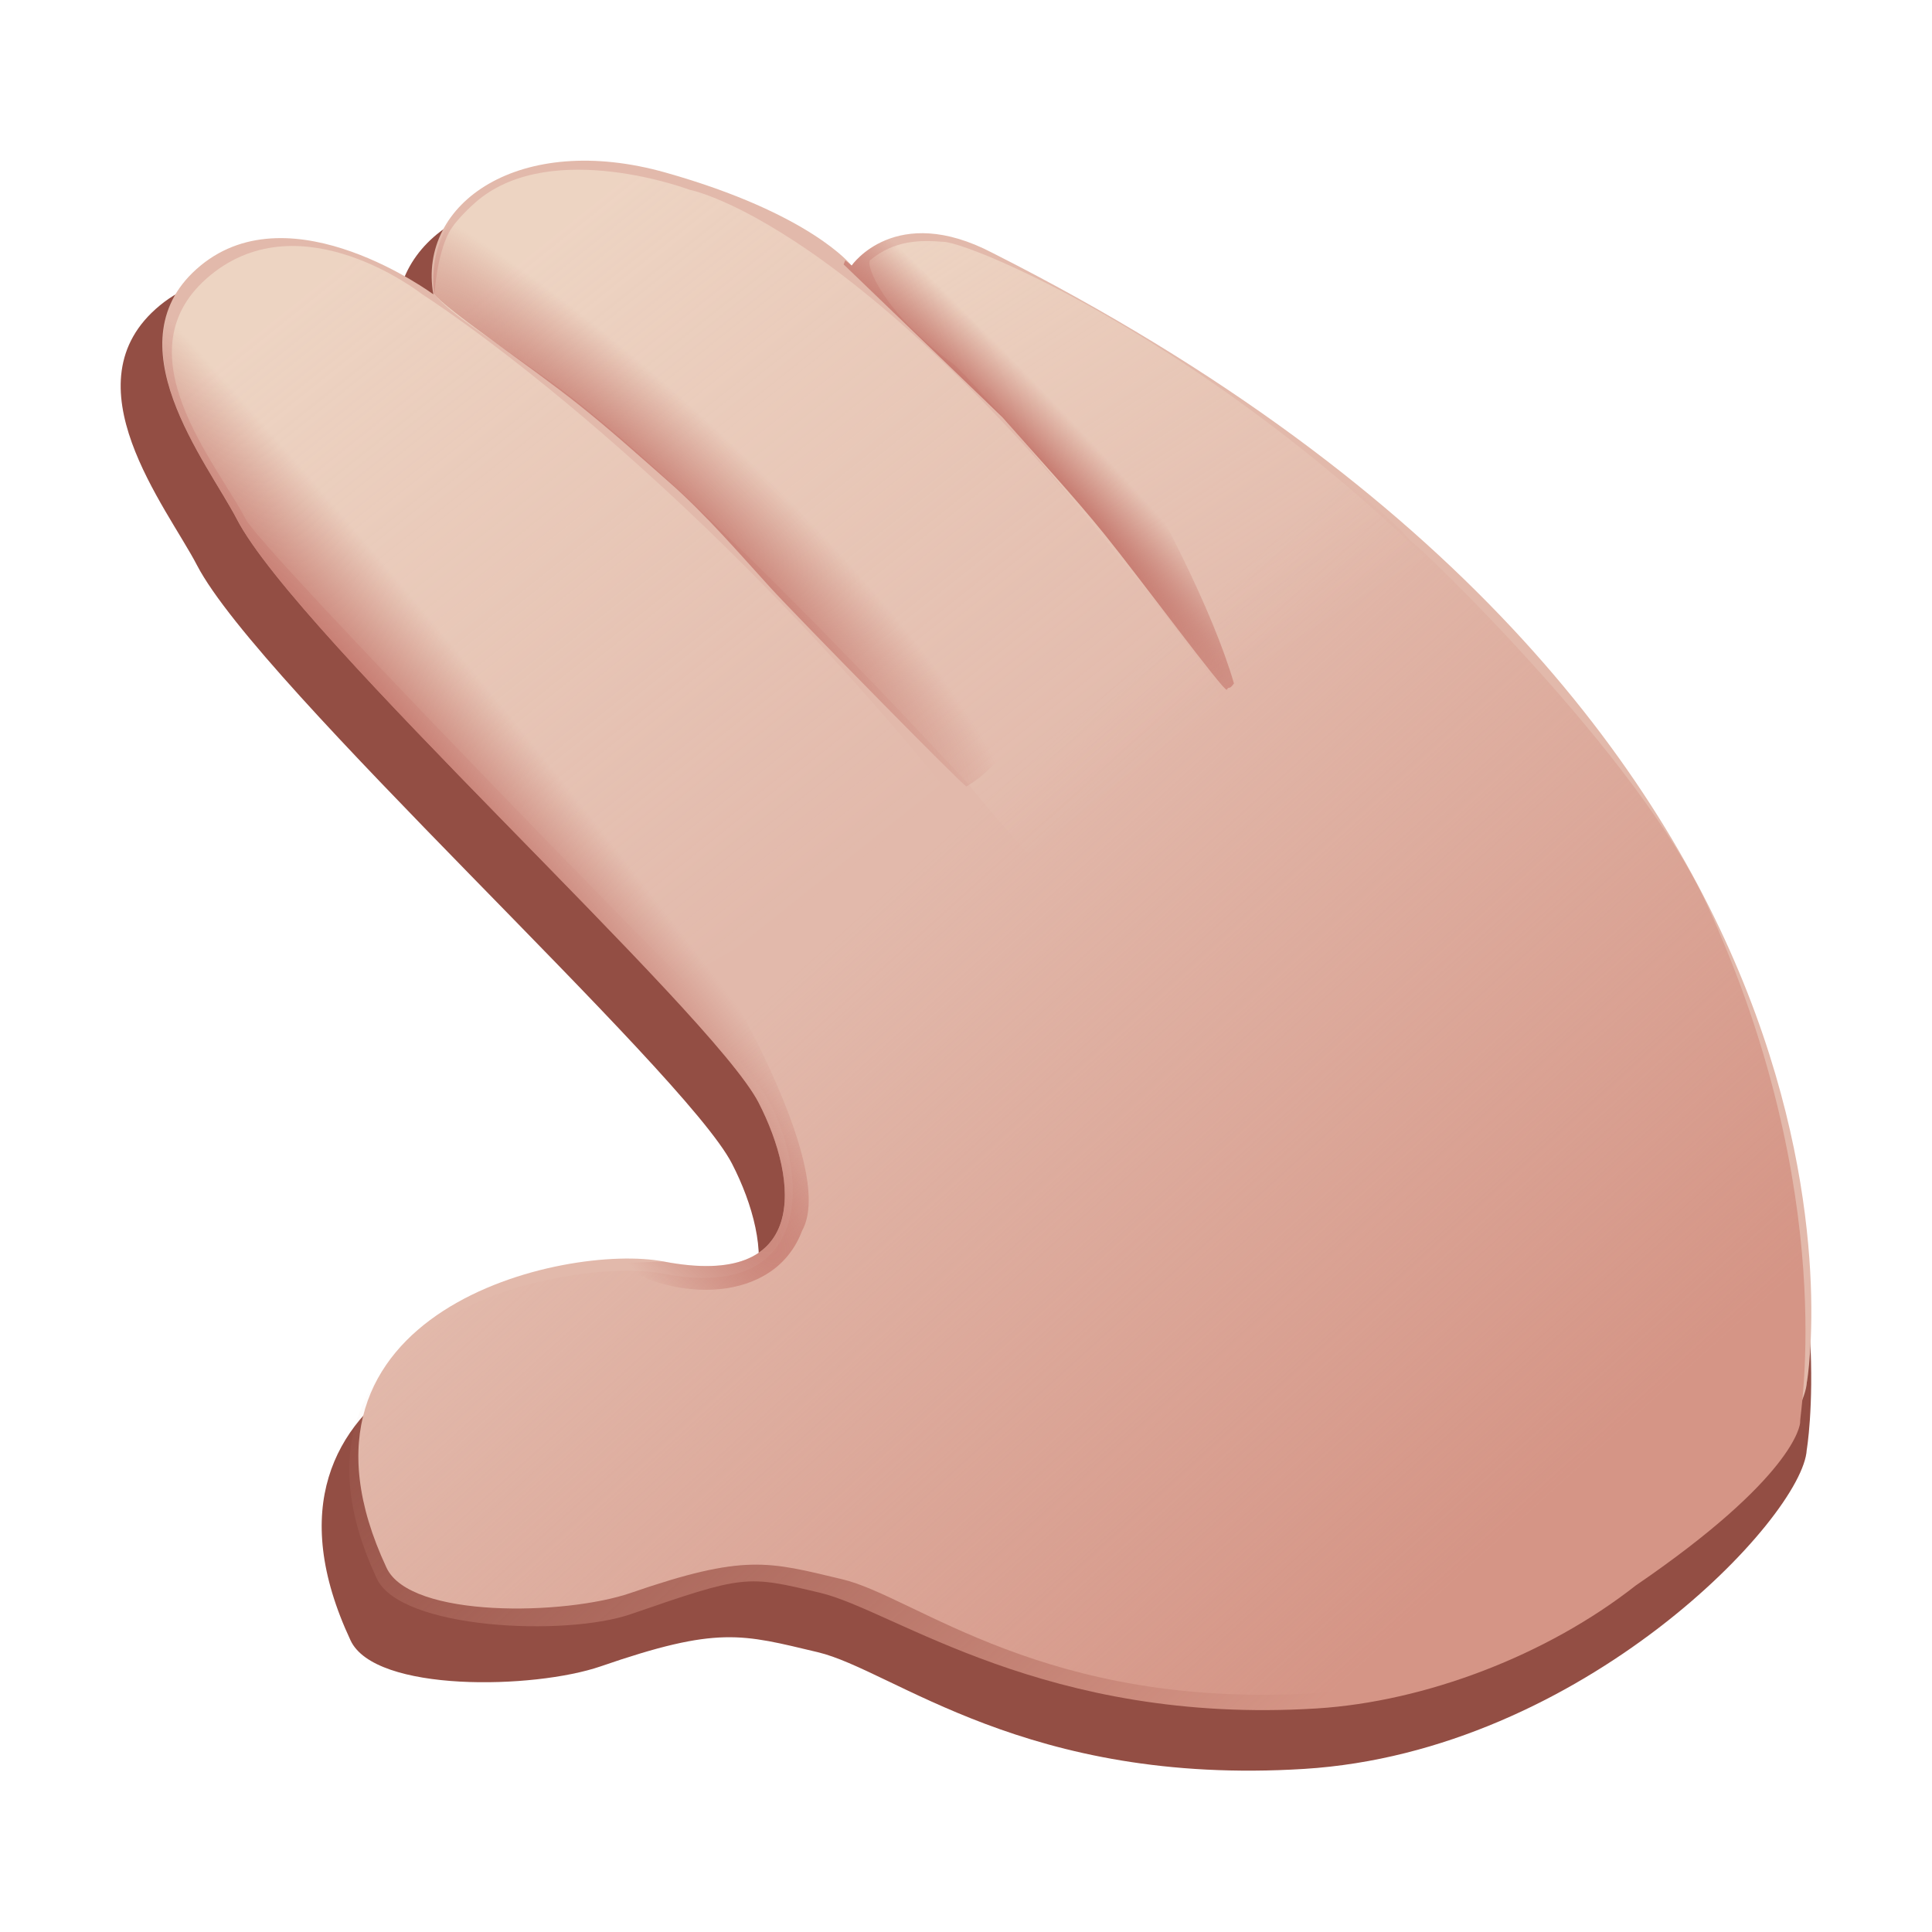
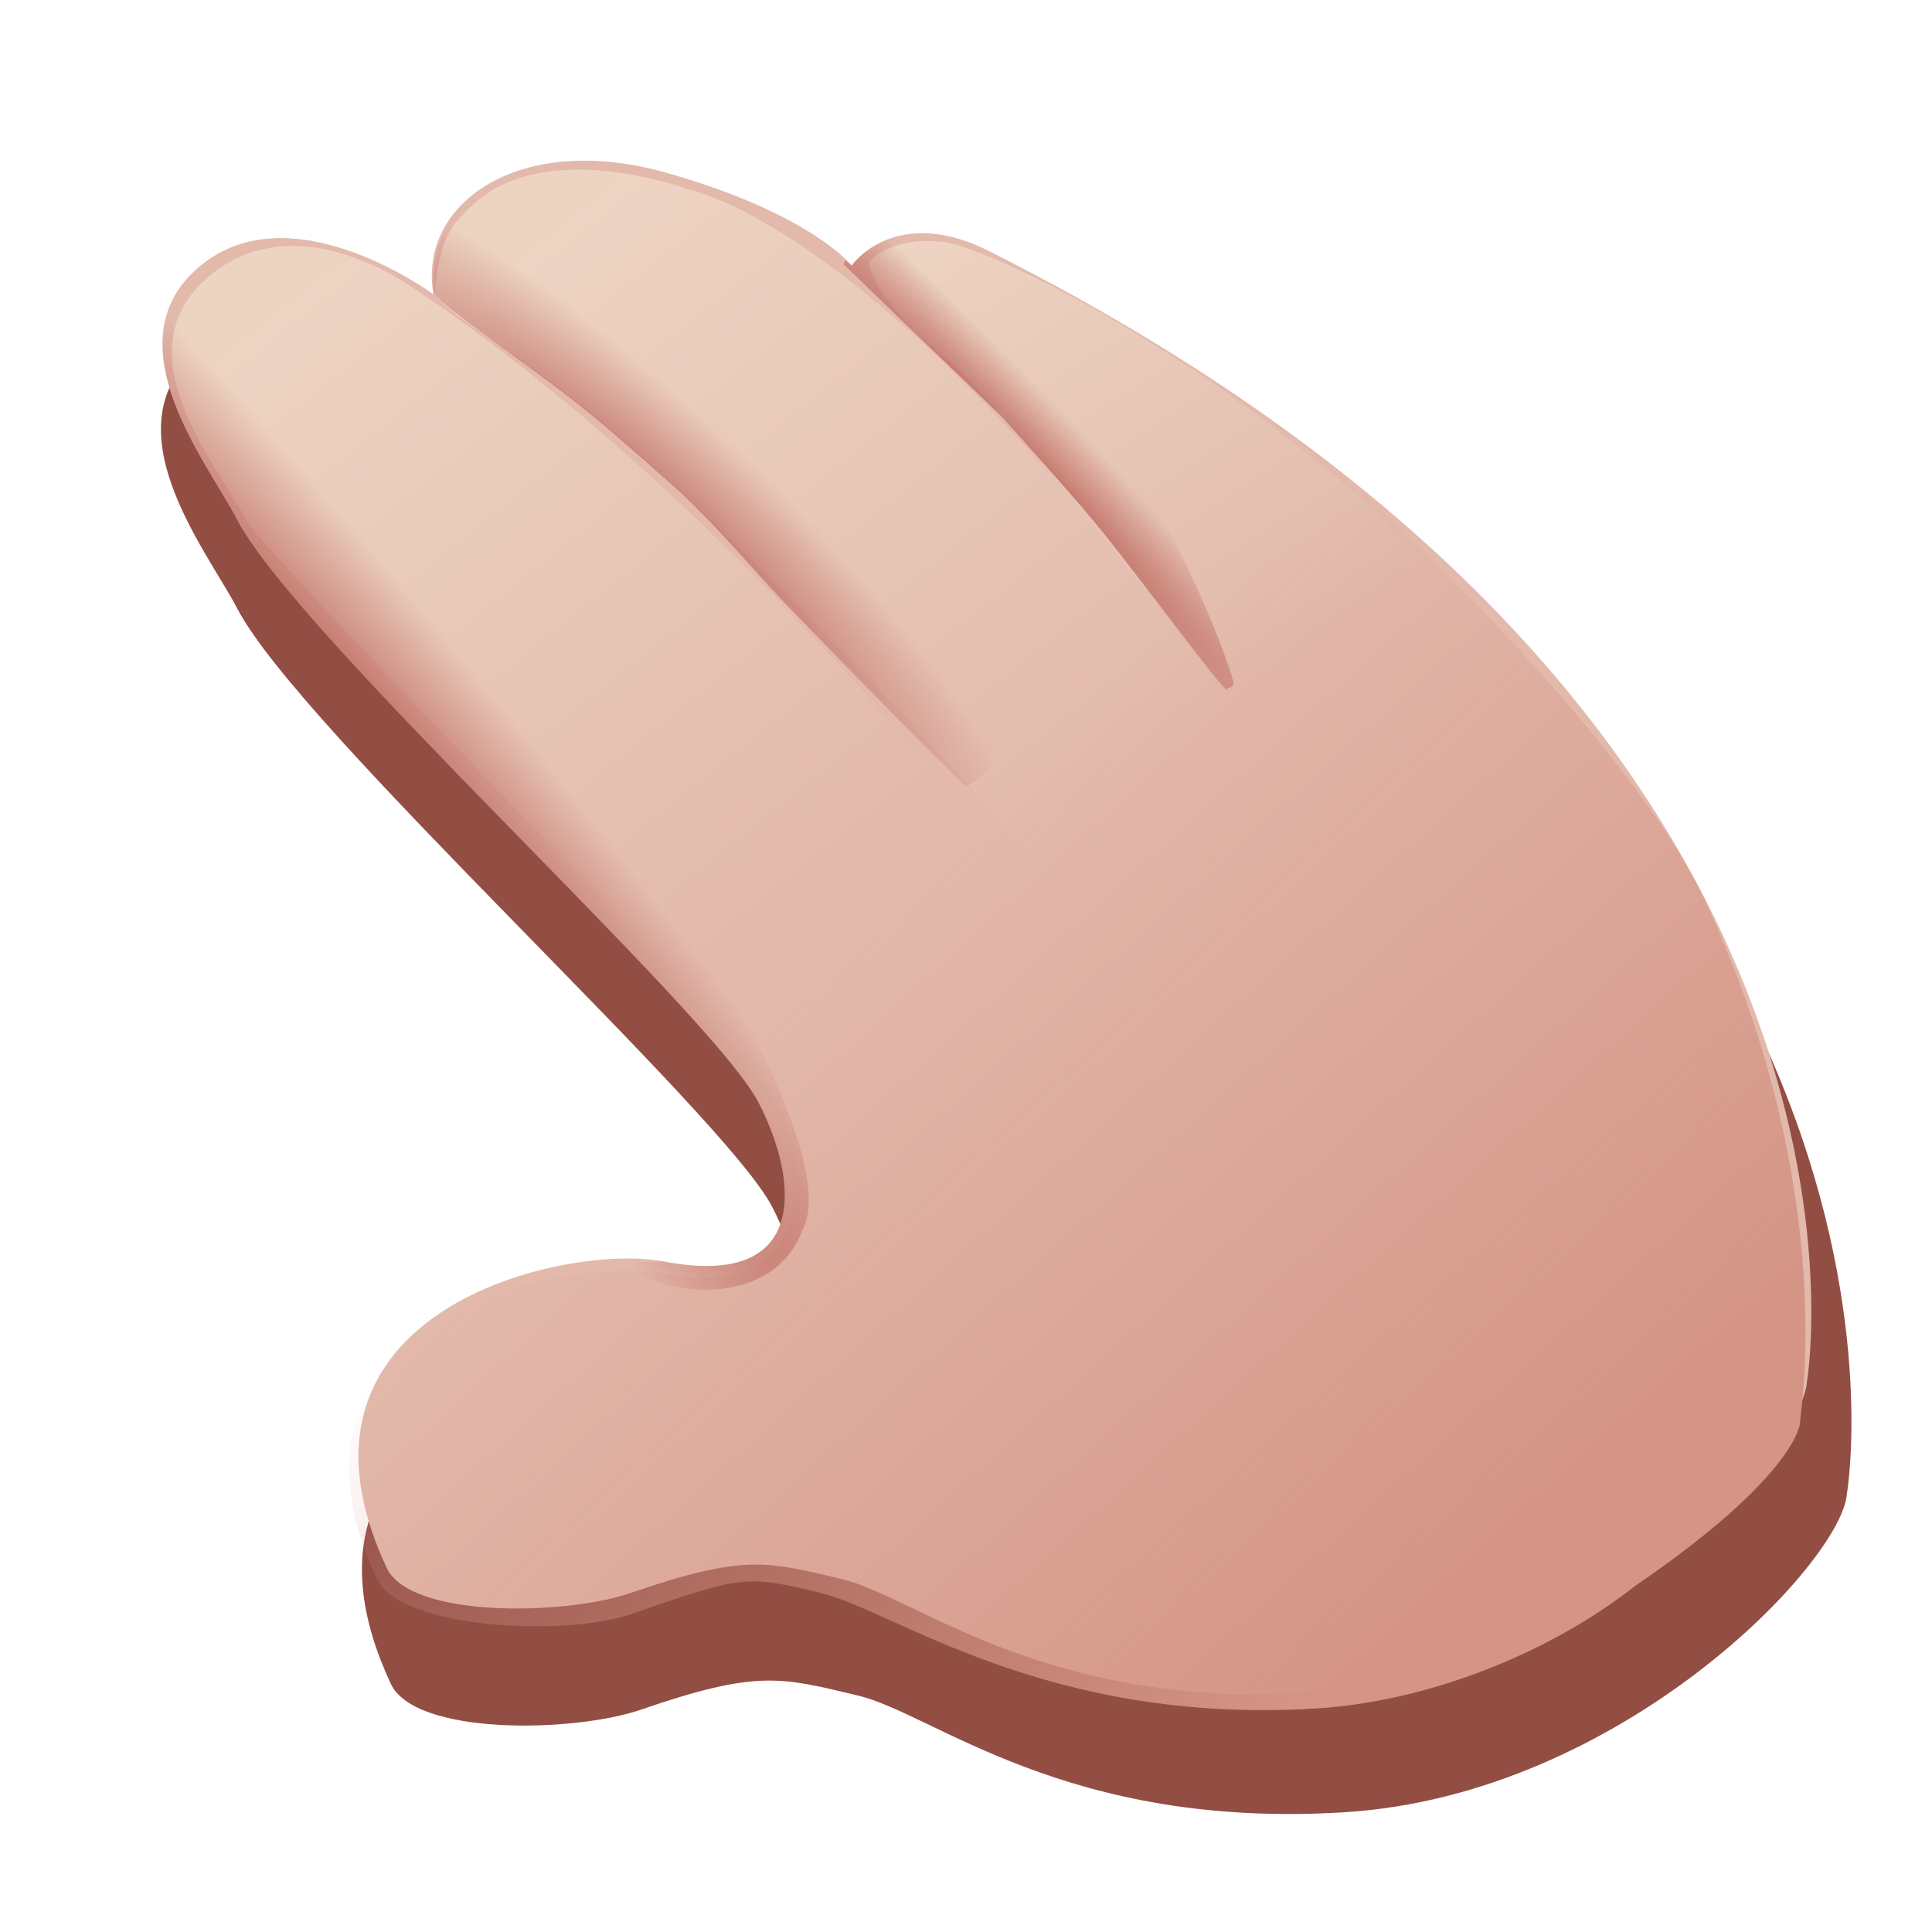
- <svg xmlns="http://www.w3.org/2000/svg" viewBox="0 0 24 24" baseProfile="tiny">
-   <path fill="none" d="M0-.004h24v24H0z" />
-   <path d="M22.444 18.01s1.443-8.406-10.37-14.377c-1.24-.648-1.796.16-1.796.16s-.515-.66-2.37-1.184c-1.853-.524-3.162.387-2.957 1.55.001.003-1.794-1.328-2.965-.365-1.17.963.088 2.508.461 3.227.778 1.498 6.047 6.272 6.646 7.434.52 1.01.641 2.38-1.208 2.023-1.241-.24-5.068.616-3.53 3.9.303.649 2.278.607 3.107.322 1.458-.504 1.752-.4 2.696-.176.943.224 2.585 1.665 6.042 1.45 3.458-.214 6.199-3.13 6.244-3.965" fill="#934e44" />
-   <path d="M22.447 17.165S23.854 8.967 12.33 3.142c-1.208-.632-1.751.157-1.751.157s-.503-.645-2.31-1.155c-1.809-.511-3.086.377-2.886 1.512.001.002-1.75-1.296-2.891-.357-1.142.94.085 2.446.449 3.148.759 1.461 5.898 6.118 6.483 7.251.507.985.625 2.32-1.179 1.973-1.21-.234-4.944.6-3.443 3.805.296.632 2.222.591 3.03.313 1.423-.491 1.71-.39 2.63-.171.92.218 2.521 1.623 5.894 1.414 3.372-.21 6.046-3.053 6.09-3.867" fill="#e2b9ab" />
-   <path d="M259.198 70.429c-.009-.073.433-2.438-1.007-5.569-.735-1.597-3.091-3.853-3.186-3.904-.81-.934-4.291-3.055-4.958-3.196-.209-.027-.256-.038-.405-.018-.482.065-.642.353-.642.353s-.435-.589-2-1.031c-1.531-.442-2.551.257-2.458 1.243-.009.117-1.45-1.015-2.438-.203-.988.813.064 2.013.379 2.62.657 1.265 5.13 5.295 5.636 6.276.44.852.422 2.14-1.139 1.839-1.048-.202-4.385.504-3.086 3.277.256.547 2.029.624 2.729.383 1.231-.425 1.242-.419 2.039-.23.796.189 2.419 1.424 5.338 1.243 1.168-.073 2.475-.571 3.429-1.321 1.696-1.159 1.773-1.723 1.769-1.762z" fill="url(#_Linear3)" transform="matrix(1.15535 0 0 1.15547 -277.102 -63.718)" />
-   <path d="M241.79 58.452c.089-.162.314-.348.314-.348.809-.664 2.276-.11 2.276-.11s2.073.382 5.596 5.218c1.411 3.154.199 4.681-2.626 1.14.095.122-2.933-3.219-4.539-4.348-.61-.44-.994-.668-1.177-.884 0 0 .023-.415.156-.668z" fill="url(#_Linear4)" transform="matrix(1.15535 0 0 1.15547 -273.775 -64.652)" />
-   <path d="M242.635 60.143c.762.742 3.282 3.95 3.187 3.828 2.825 3.541 4.845 3.116 3.433-.038-2.846-3.603-6.403-5.113-6.745-5.114-.243-.019-.519-.02-.782.197-.057.046.145.576.907 1.127z" fill="url(#_Linear5)" transform="matrix(1.15535 0 0 1.15547 -268.47 -64.96)" />
-   <path d="M242.483 60.724c.184.355 4.81 5.082 4.715 4.96.583-.443 2.842-1.385 2.861-1.997-2.971-3.668-5.679-5.38-5.679-5.38s-1.288-1.015-2.276-.203c-.988.813.064 2.013.379 2.62z" fill="url(#_Linear6)" transform="matrix(1.15535 0 0 1.15547 -277.102 -63.718)" />
-   <path d="M244.417 55.7c2.37 1.579 7.519 8.629 6.783 9.943-.302.801-1.399.757-1.984.349l.496-.018c1.562.302 1.46-.855 1.021-1.707-.506-.981-4.955-5.01-5.611-6.276-.265-.511-1.06-1.516-.705-2.291z" fill="url(#_Radial7)" transform="matrix(1.15535 0 0 1.15547 -280.26 -60.56)" />
-   <path d="M244.417 55.7c2.37 1.579 7.519 8.629 6.783 9.943-.302.801-1.399.757-1.984.349l.496-.018c1.562.302 1.46-.855 1.021-1.707-.506-.981-4.955-5.01-5.611-6.276-.265-.511-1.06-1.516-.705-2.291z" fill="url(#_Radial8)" transform="matrix(1.15535 0 0 1.15547 -280.26 -60.56)" />
-   <path d="M244.507 58.285c-.102-1.008.98-1.712 2.493-1.285 1.565.442 2 1 2 1l.038-.029c.774 1.273 2.859 4.634 1.196 5.629-.022.009-1.815-1.817-2.103-2.132-.31-.339-.696-.791-1.098-1.143-.311-.274-.629-.559-.955-.819-.523-.419-1.458-1.045-1.569-1.204l-.002-.017z" fill="url(#_Radial9)" transform="matrix(1.15535 0 0 1.15547 -277.102 -63.718)" />
-   <path d="M244.507 58.285c-.102-1.008.98-1.712 2.493-1.285 1.565.442 2 1 2 1l.038-.029c.774 1.273 2.859 4.634 1.196 5.629-.022.009-1.815-1.817-2.103-2.132-.31-.339-.696-.791-1.098-1.143-.311-.274-.629-.559-.955-.819-.523-.419-1.458-1.045-1.569-1.204l-.002-.017z" fill="url(#_Radial10)" transform="matrix(1.15535 0 0 1.15547 -277.102 -63.718)" />
-   <path d="M248.931 57.944L249 58s.47-.683 1.516-.136c.295.15 2.142 3.074 2.594 4.628-.055.079-.05.022-.077.068-.021.036-.932-1.197-1.314-1.67-.345-.427-.738-.848-1.098-1.259l-1.708-1.644.018-.043z" fill="url(#_Radial11)" transform="matrix(1.15535 0 0 1.15547 -277.102 -63.718)" />
-   <path d="M248.931 57.944L249 58s.47-.683 1.516-.136c.295.15 2.142 3.074 2.594 4.628-.055.079-.05.022-.077.068-.021.036-.932-1.197-1.314-1.67-.345-.427-.738-.848-1.098-1.259l-1.708-1.644.018-.043z" fill="url(#_Radial12)" transform="matrix(1.15535 0 0 1.15547 -277.102 -63.718)" />
+ <svg xmlns="http://www.w3.org/2000/svg" version="1.1" height="100%" width="100%" baseProfile="tiny" xml:space="preserve" viewBox="0 0 24 24">
+   <g transform="matrix(1,0,0,1,-272,-94)">
+     <g transform="matrix(1,0,0,1,34,40.9959)">
+       <g id="detailed">
+         <rect style="fill:none;" id="hand_detailed" y="53" x="238" height="24" width="24" />
+         <g>
+           <g transform="matrix(1.18451,0,0,1.18464,-46.1652,-11.373)">
+             <path style="fill:rgb(147,78,68);" d="M259.271,70C259.271,70 260.489,62.905 250.516,57.864C249.47,57.317 249,58 249,58C249,58 248.565,57.442 247,57C245.435,56.558 244.33,57.327 244.503,58.309C244.504,58.311 242.988,57.187 242,58C241.012,58.813 242.074,60.117 242.389,60.724C243.046,61.989 247.494,66.019 248,67C248.439,67.852 248.541,69.008 246.98,68.707C245.932,68.505 242.701,69.227 244,72C244.256,72.547 245.923,72.512 246.623,72.271C247.854,71.846 248.102,71.934 248.899,72.123C249.695,72.312 251.081,73.528 254,73.347C256.919,73.166 259.233,70.705 259.271,70" />
+           </g>
+           <g transform="matrix(1.15535,0,0,1.15547,-39.1022,-10.7141)">
+             <path style="fill:rgb(226,185,171);" d="M259.271,70C259.271,70 260.489,62.905 250.516,57.864C249.47,57.317 249,58 249,58C249,58 248.565,57.442 247,57C245.435,56.558 244.33,57.327 244.503,58.309C244.504,58.311 242.988,57.187 242,58C241.012,58.813 242.074,60.117 242.389,60.724C243.046,61.989 247.494,66.019 248,67C248.439,67.852 248.541,69.008 246.98,68.707C245.932,68.505 242.701,69.227 244,72C244.256,72.547 245.923,72.512 246.623,72.271C247.854,71.846 248.102,71.934 248.899,72.123C249.695,72.312 251.081,73.528 254,73.347C256.919,73.166 259.233,70.705 259.271,70" />
+             <g>
+               <path style="fill:url(#_Linear3);" d="M259.198,70.429C259.189,70.356 259.631,67.991 258.191,64.86C257.456,63.263 255.1,61.007 255.005,60.956C254.195,60.022 250.714,57.901 250.047,57.76C249.838,57.733 249.791,57.722 249.642,57.742C249.16,57.807 249,58.095 249,58.095C249,58.095 248.565,57.506 247,57.064C245.469,56.622 244.449,57.321 244.542,58.307C244.533,58.424 243.092,57.292 242.104,58.104C241.116,58.917 242.168,60.117 242.483,60.724C243.14,61.989 247.613,66.019 248.119,67C248.559,67.852 248.541,69.14 246.98,68.839C245.932,68.637 242.595,69.343 243.894,72.116C244.15,72.663 245.923,72.74 246.623,72.499C247.854,72.074 247.865,72.08 248.662,72.269C249.458,72.458 251.081,73.693 254,73.512C255.168,73.439 256.475,72.941 257.429,72.191C259.125,71.032 259.202,70.468 259.198,70.429Z" />
+               <g transform="matrix(1,0,0,1,2.88024,-0.808437)">
+                 <path style="fill:url(#_Linear4);" d="M241.79,58.452C241.879,58.29 242.104,58.104 242.104,58.104C242.913,57.44 244.38,57.994 244.38,57.994C244.38,57.994 246.453,58.376 249.976,63.212C251.387,66.366 250.175,67.893 247.35,64.352C247.445,64.474 244.417,61.133 242.811,60.004C242.201,59.564 241.817,59.336 241.634,59.12C241.634,59.12 241.657,58.705 241.79,58.452Z" />
+               </g>
+               <g transform="matrix(1,0,0,1,7.47075,-1.07418)">
+                 <path style="fill:url(#_Linear5);" d="M242.635,60.143C243.397,60.885 245.917,64.093 245.822,63.971C248.647,67.512 250.667,67.087 249.255,63.933C246.409,60.33 242.852,58.82 242.51,58.819C242.267,58.8 241.991,58.799 241.728,59.016C241.671,59.062 241.873,59.592 242.635,60.143Z" />
+               </g>
+               <path style="fill:url(#_Linear6);" d="M242.483,60.724C242.667,61.079 247.293,65.806 247.198,65.684C247.781,65.241 250.04,64.299 250.059,63.687C247.088,60.019 244.38,58.307 244.38,58.307C244.38,58.307 243.092,57.292 242.104,58.104C241.116,58.917 242.168,60.117 242.483,60.724Z" />
+               <g transform="matrix(1,0,0,1,-2.73263,2.73263)">
+                 <path style="fill:url(#_Radial7);" d="M244.417,55.7C246.787,57.279 251.936,64.329 251.2,65.643C250.898,66.444 249.801,66.4 249.216,65.992L249.712,65.974C251.274,66.276 251.172,65.119 250.733,64.267C250.227,63.286 245.778,59.257 245.122,57.991C244.857,57.48 244.062,56.475 244.417,55.7Z" />
+               </g>
+               <g transform="matrix(1,0,0,1,-2.73263,2.73263)">
+                 <path style="fill:url(#_Radial8);" d="M244.417,55.7C246.787,57.279 251.936,64.329 251.2,65.643C250.898,66.444 249.801,66.4 249.216,65.992L249.712,65.974C251.274,66.276 251.172,65.119 250.733,64.267C250.227,63.286 245.778,59.257 245.122,57.991C244.857,57.48 244.062,56.475 244.417,55.7Z" />
+               </g>
+               <path style="fill:url(#_Radial9);" d="M244.507,58.285C244.405,57.277 245.487,56.573 247,57C248.565,57.442 249,58 249,58L249.038,57.971C249.812,59.244 251.897,62.605 250.234,63.6C250.212,63.609 248.419,61.783 248.131,61.468C247.821,61.129 247.435,60.677 247.033,60.325C246.722,60.051 246.404,59.766 246.078,59.506C245.555,59.087 244.62,58.461 244.509,58.302L244.507,58.285Z" />
+               <path style="fill:url(#_Radial10);" d="M244.507,58.285C244.405,57.277 245.487,56.573 247,57C248.565,57.442 249,58 249,58L249.038,57.971C249.812,59.244 251.897,62.605 250.234,63.6C250.212,63.609 248.419,61.783 248.131,61.468C247.821,61.129 247.435,60.677 247.033,60.325C246.722,60.051 246.404,59.766 246.078,59.506C245.555,59.087 244.62,58.461 244.509,58.302L244.507,58.285Z" />
+               <path style="fill:url(#_Radial11);" d="M248.931,57.944L249,58C249,58 249.47,57.317 250.516,57.864C250.811,58.014 252.658,60.938 253.11,62.492C253.055,62.571 253.06,62.514 253.033,62.56C253.012,62.596 252.101,61.363 251.719,60.89C251.374,60.463 250.981,60.042 250.621,59.631L248.913,57.987L248.931,57.944Z" />
+               <path style="fill:url(#_Radial12);" d="M248.931,57.944L249,58C249,58 249.47,57.317 250.516,57.864C250.811,58.014 252.658,60.938 253.11,62.492C253.055,62.571 253.06,62.514 253.033,62.56C253.012,62.596 252.101,61.363 251.719,60.89C251.374,60.463 250.981,60.042 250.621,59.631L248.913,57.987L248.931,57.944Z" />
+             </g>
+           </g>
+         </g>
+       </g>
+     </g>
+   </g>
  <defs>
-     <linearGradient id="_Linear3" x2="1" gradientUnits="userSpaceOnUse" gradientTransform="scale(-9.6534) rotate(47.455 -4.963 -33.951)">
-       <stop offset="0" stop-color="#d59586" />
-       <stop offset="1" stop-color="#d59586" stop-opacity="0" />
+     <linearGradient y2="0" gradientTransform="matrix(-6.5273,-7.11213,7.11213,-6.5273,256.981,70.8336)" x2="1" y1="0" id="_Linear3" x1="0" gradientUnits="userSpaceOnUse">
+       <stop style="stop-color:rgb(213,149,134);stop-opacity:1" offset="0.0" />
+       <stop style="stop-color:rgb(213,149,134);stop-opacity:0" offset="1.0" />
    </linearGradient>
-     <linearGradient id="_Linear4" x2="1" gradientUnits="userSpaceOnUse" gradientTransform="scale(8.59257) rotate(51.394 7.299 32.885)">
-       <stop offset="0" stop-color="#fefbe5" stop-opacity=".406" />
-       <stop offset="1" stop-color="#fefbe5" stop-opacity="0" />
+     <linearGradient y2="0" gradientTransform="matrix(5.36145,6.7147,-6.7147,5.36145,244.393,57.2457)" x2="1" y1="0" id="_Linear4" x1="0" gradientUnits="userSpaceOnUse">
+       <stop style="stop-color:rgb(254,251,229);stop-opacity:0.406" offset="0.0" />
+       <stop style="stop-color:rgb(254,251,229);stop-opacity:0" offset="1.0" />
    </linearGradient>
-     <linearGradient id="_Linear5" x2="1" gradientUnits="userSpaceOnUse" gradientTransform="rotate(57.027 69.51 253.553) scale(6.03522)">
-       <stop offset="0" stop-color="#fefbe5" stop-opacity=".406" />
-       <stop offset="1" stop-color="#fefbe5" stop-opacity="0" />
+     <linearGradient y2="0" gradientTransform="matrix(3.2846,5.06313,-5.06313,3.2846,244.393,57.2457)" x2="1" y1="0" id="_Linear5" x1="0" gradientUnits="userSpaceOnUse">
+       <stop style="stop-color:rgb(254,251,229);stop-opacity:0.406" offset="0.0" />
+       <stop style="stop-color:rgb(254,251,229);stop-opacity:0" offset="1.0" />
    </linearGradient>
-     <linearGradient id="_Linear6" x2="1" gradientUnits="userSpaceOnUse" gradientTransform="scale(8.59257) rotate(51.394 7.299 32.885)">
-       <stop offset="0" stop-color="#fefbe5" stop-opacity=".406" />
-       <stop offset="1" stop-color="#fefbe5" stop-opacity="0" />
+     <linearGradient y2="0" gradientTransform="matrix(5.36145,6.7147,-6.7147,5.36145,244.393,57.2457)" x2="1" y1="0" id="_Linear6" x1="0" gradientUnits="userSpaceOnUse">
+       <stop style="stop-color:rgb(254,251,229);stop-opacity:0.406" offset="0.0" />
+       <stop style="stop-color:rgb(254,251,229);stop-opacity:0" offset="1.0" />
    </linearGradient>
-     <radialGradient r="1" id="_Radial7" cx="0" gradientUnits="userSpaceOnUse" gradientTransform="matrix(.41087 -1.74372 8.0057 9.6933 247.074 61.147)" cy="0">
-       <stop offset="0" stop-color="#bb6158" />
-       <stop offset="1" stop-color="#bb6158" stop-opacity="0" />
+     <radialGradient gradientTransform="matrix(0.410869,-1.74372,8.0057,9.6933,247.074,61.1471)" id="_Radial7" cy="0" cx="0" r="1" gradientUnits="userSpaceOnUse">
+       <stop style="stop-color:rgb(187,97,88);stop-opacity:1" offset="0.0" />
+       <stop style="stop-color:rgb(187,97,88);stop-opacity:0" offset="1.0" />
    </radialGradient>
-     <radialGradient r="1" id="_Radial8" cx="0" gradientUnits="userSpaceOnUse" gradientTransform="matrix(1.03251 -1.73367 3.33009 5.59151 245.781 60.84)" cy="0">
-       <stop offset="0" stop-color="#fff" stop-opacity="0" />
-       <stop offset=".5" stop-color="#fff" stop-opacity="0" />
-       <stop offset="1" stop-color="#fff" stop-opacity="0" />
+     <radialGradient gradientTransform="matrix(1.03251,-1.73367,3.33009,5.59151,245.781,60.8407)" id="_Radial8" cy="0" cx="0" r="1" gradientUnits="userSpaceOnUse">
+       <stop style="stop-color:white;stop-opacity:0" offset="0.0" />
+       <stop style="stop-color:white;stop-opacity:0" offset="0.5" />
+       <stop style="stop-color:white;stop-opacity:0" offset="1.0" />
    </radialGradient>
-     <radialGradient r="1" id="_Radial9" cx="0" gradientUnits="userSpaceOnUse" gradientTransform="matrix(.9641 -1.10352 3.10944 3.55911 245.858 60.139)" cy="0">
-       <stop offset="0" stop-color="#fff" stop-opacity="0" />
-       <stop offset=".5" stop-color="#fff" stop-opacity="0" />
-       <stop offset="1" stop-color="#fff" stop-opacity="0" />
+     <radialGradient gradientTransform="matrix(0.964097,-1.10352,3.10944,3.55911,245.858,60.1385)" id="_Radial9" cy="0" cx="0" r="1" gradientUnits="userSpaceOnUse">
+       <stop style="stop-color:white;stop-opacity:0" offset="0.0" />
+       <stop style="stop-color:white;stop-opacity:0" offset="0.5" />
+       <stop style="stop-color:white;stop-opacity:0" offset="1.0" />
    </radialGradient>
-     <radialGradient r="1" id="_Radial10" cx="0" gradientUnits="userSpaceOnUse" gradientTransform="matrix(.86165 -.90536 4.01043 3.74273 246.721 60.696)" cy="0">
-       <stop offset="0" stop-color="#bb6158" />
-       <stop offset="1" stop-color="#bb6158" stop-opacity="0" />
+     <radialGradient gradientTransform="matrix(0.861646,-0.905365,4.01043,3.74273,246.721,60.6959)" id="_Radial10" cy="0" cx="0" r="1" gradientUnits="userSpaceOnUse">
+       <stop style="stop-color:rgb(187,97,88);stop-opacity:1" offset="0.0" />
+       <stop style="stop-color:rgb(187,97,88);stop-opacity:0" offset="1.0" />
    </radialGradient>
-     <radialGradient r="1" id="_Radial11" cx="0" gradientUnits="userSpaceOnUse" gradientTransform="matrix(.6973 -.80529 2.24898 2.59724 249.895 60.035)" cy="0">
-       <stop offset="0" stop-color="#fff" stop-opacity="0" />
-       <stop offset=".5" stop-color="#fff" stop-opacity="0" />
-       <stop offset="1" stop-color="#fff" stop-opacity="0" />
+     <radialGradient gradientTransform="matrix(0.697308,-0.805287,2.24898,2.59724,249.895,60.0348)" id="_Radial11" cy="0" cx="0" r="1" gradientUnits="userSpaceOnUse">
+       <stop style="stop-color:white;stop-opacity:0" offset="0.0" />
+       <stop style="stop-color:white;stop-opacity:0" offset="0.5" />
+       <stop style="stop-color:white;stop-opacity:0" offset="1.0" />
    </radialGradient>
-     <radialGradient r="1" id="_Radial12" cx="0" gradientUnits="userSpaceOnUse" gradientTransform="matrix(.8222 -.18918 4.31576 4.59807 250.686 60.012)" cy="0">
-       <stop offset="0" stop-color="#bb6158" />
-       <stop offset="1" stop-color="#bb6158" stop-opacity="0" />
+     <radialGradient gradientTransform="matrix(0.822198,-0.189178,4.31576,4.59807,250.686,60.0116)" id="_Radial12" cy="0" cx="0" r="1" gradientUnits="userSpaceOnUse">
+       <stop style="stop-color:rgb(187,97,88);stop-opacity:1" offset="0.0" />
+       <stop style="stop-color:rgb(187,97,88);stop-opacity:0" offset="1.0" />
    </radialGradient>
  </defs>
</svg>
